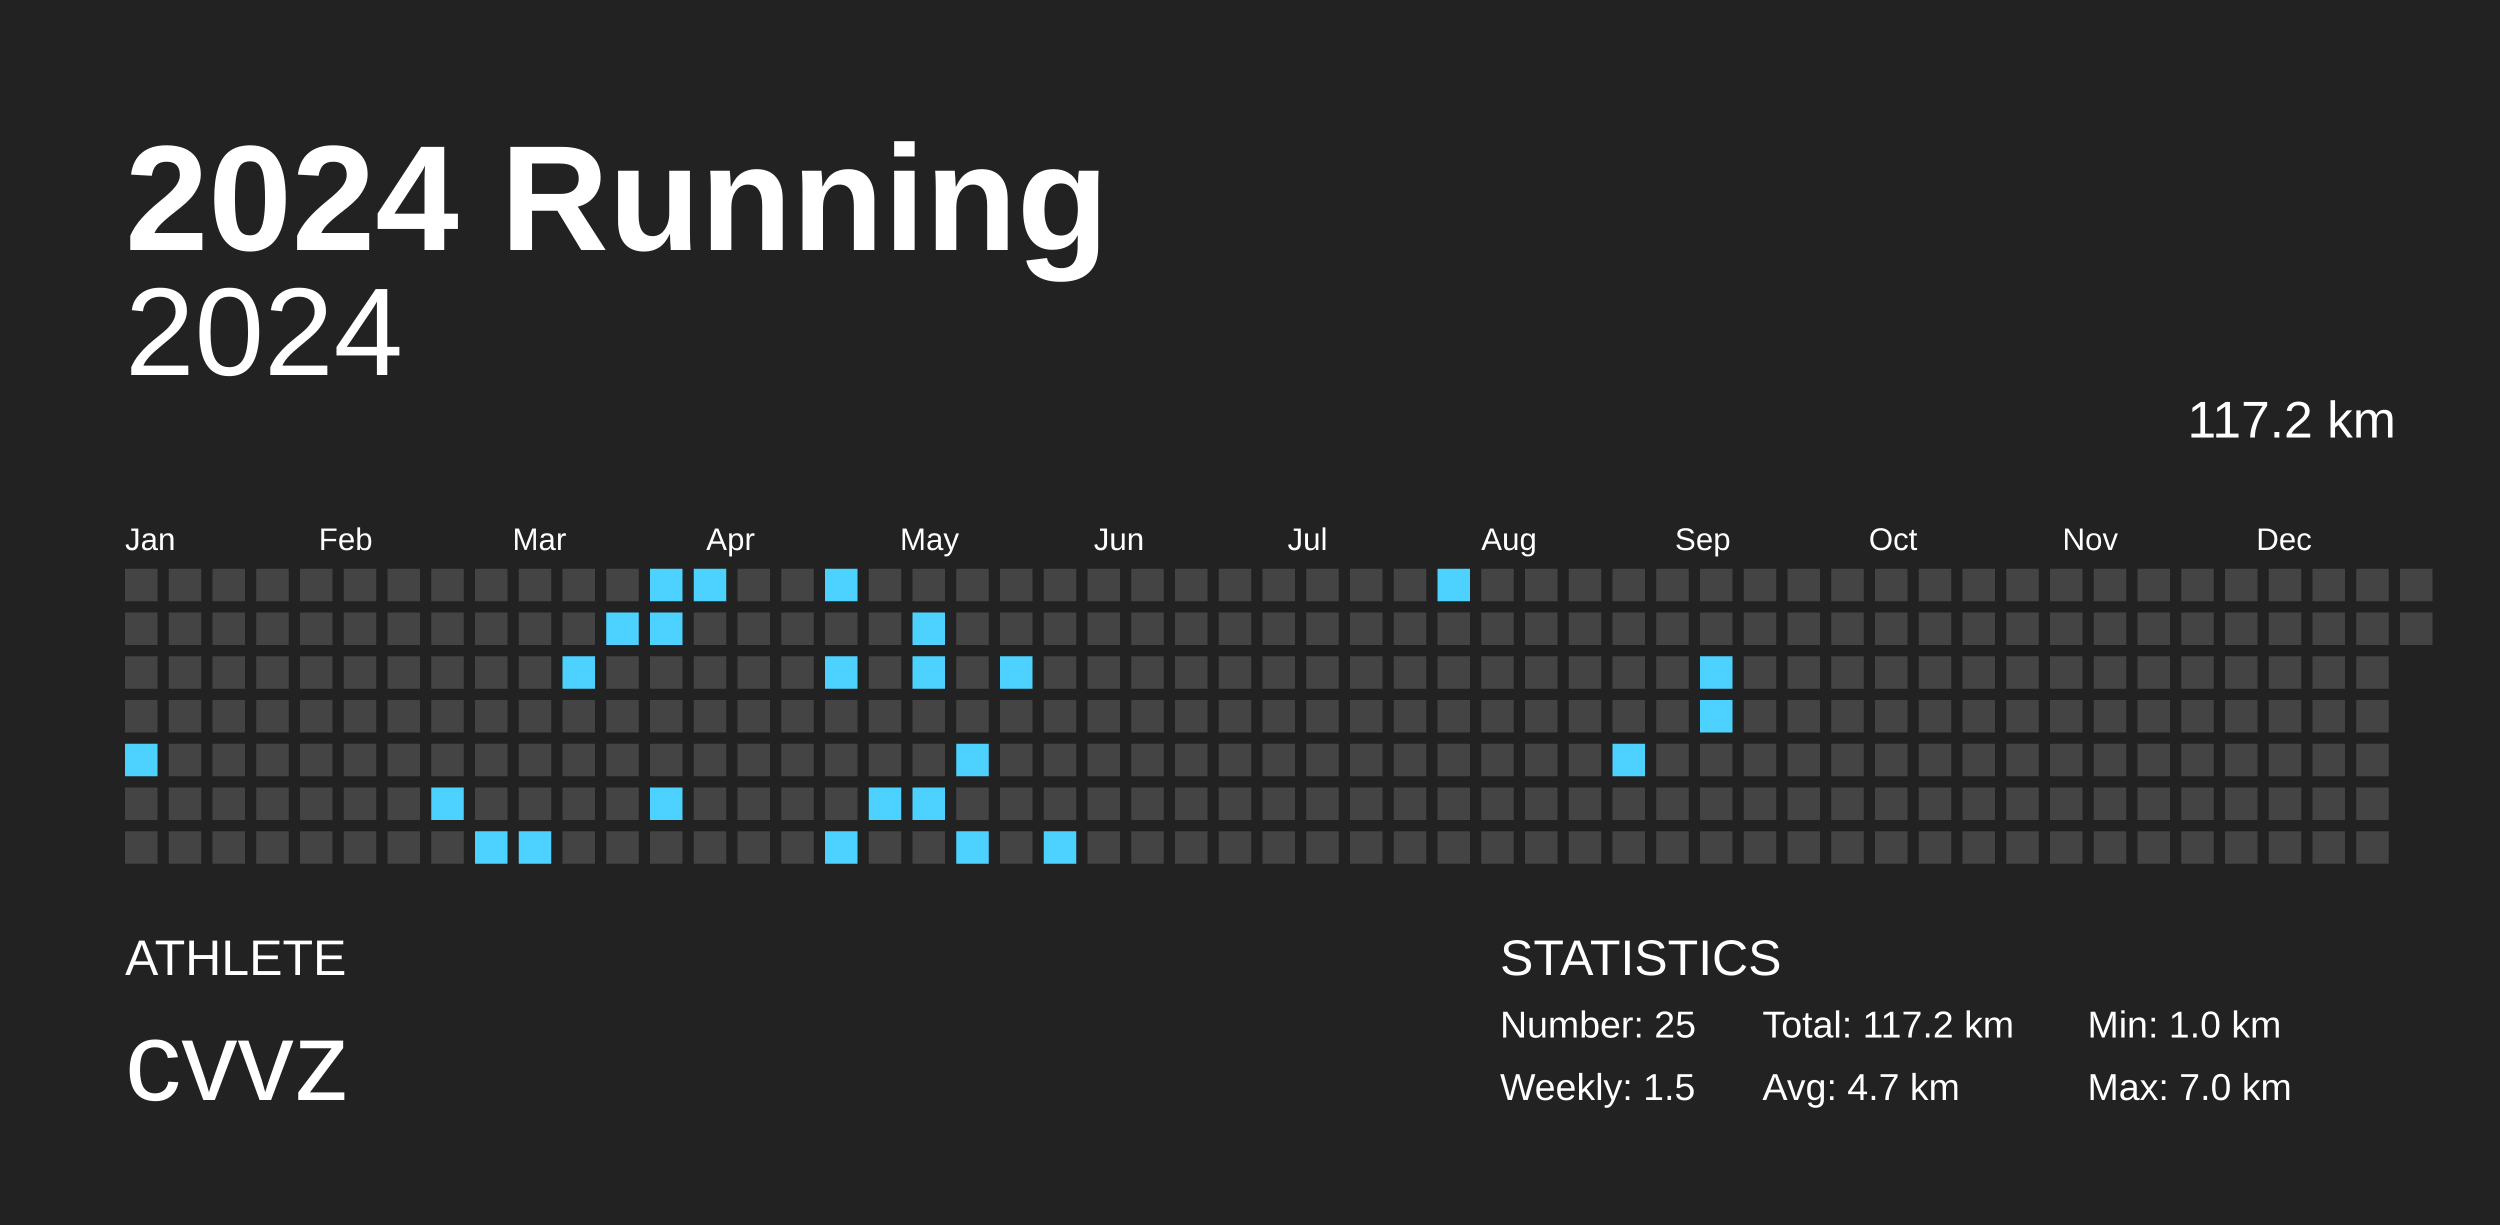
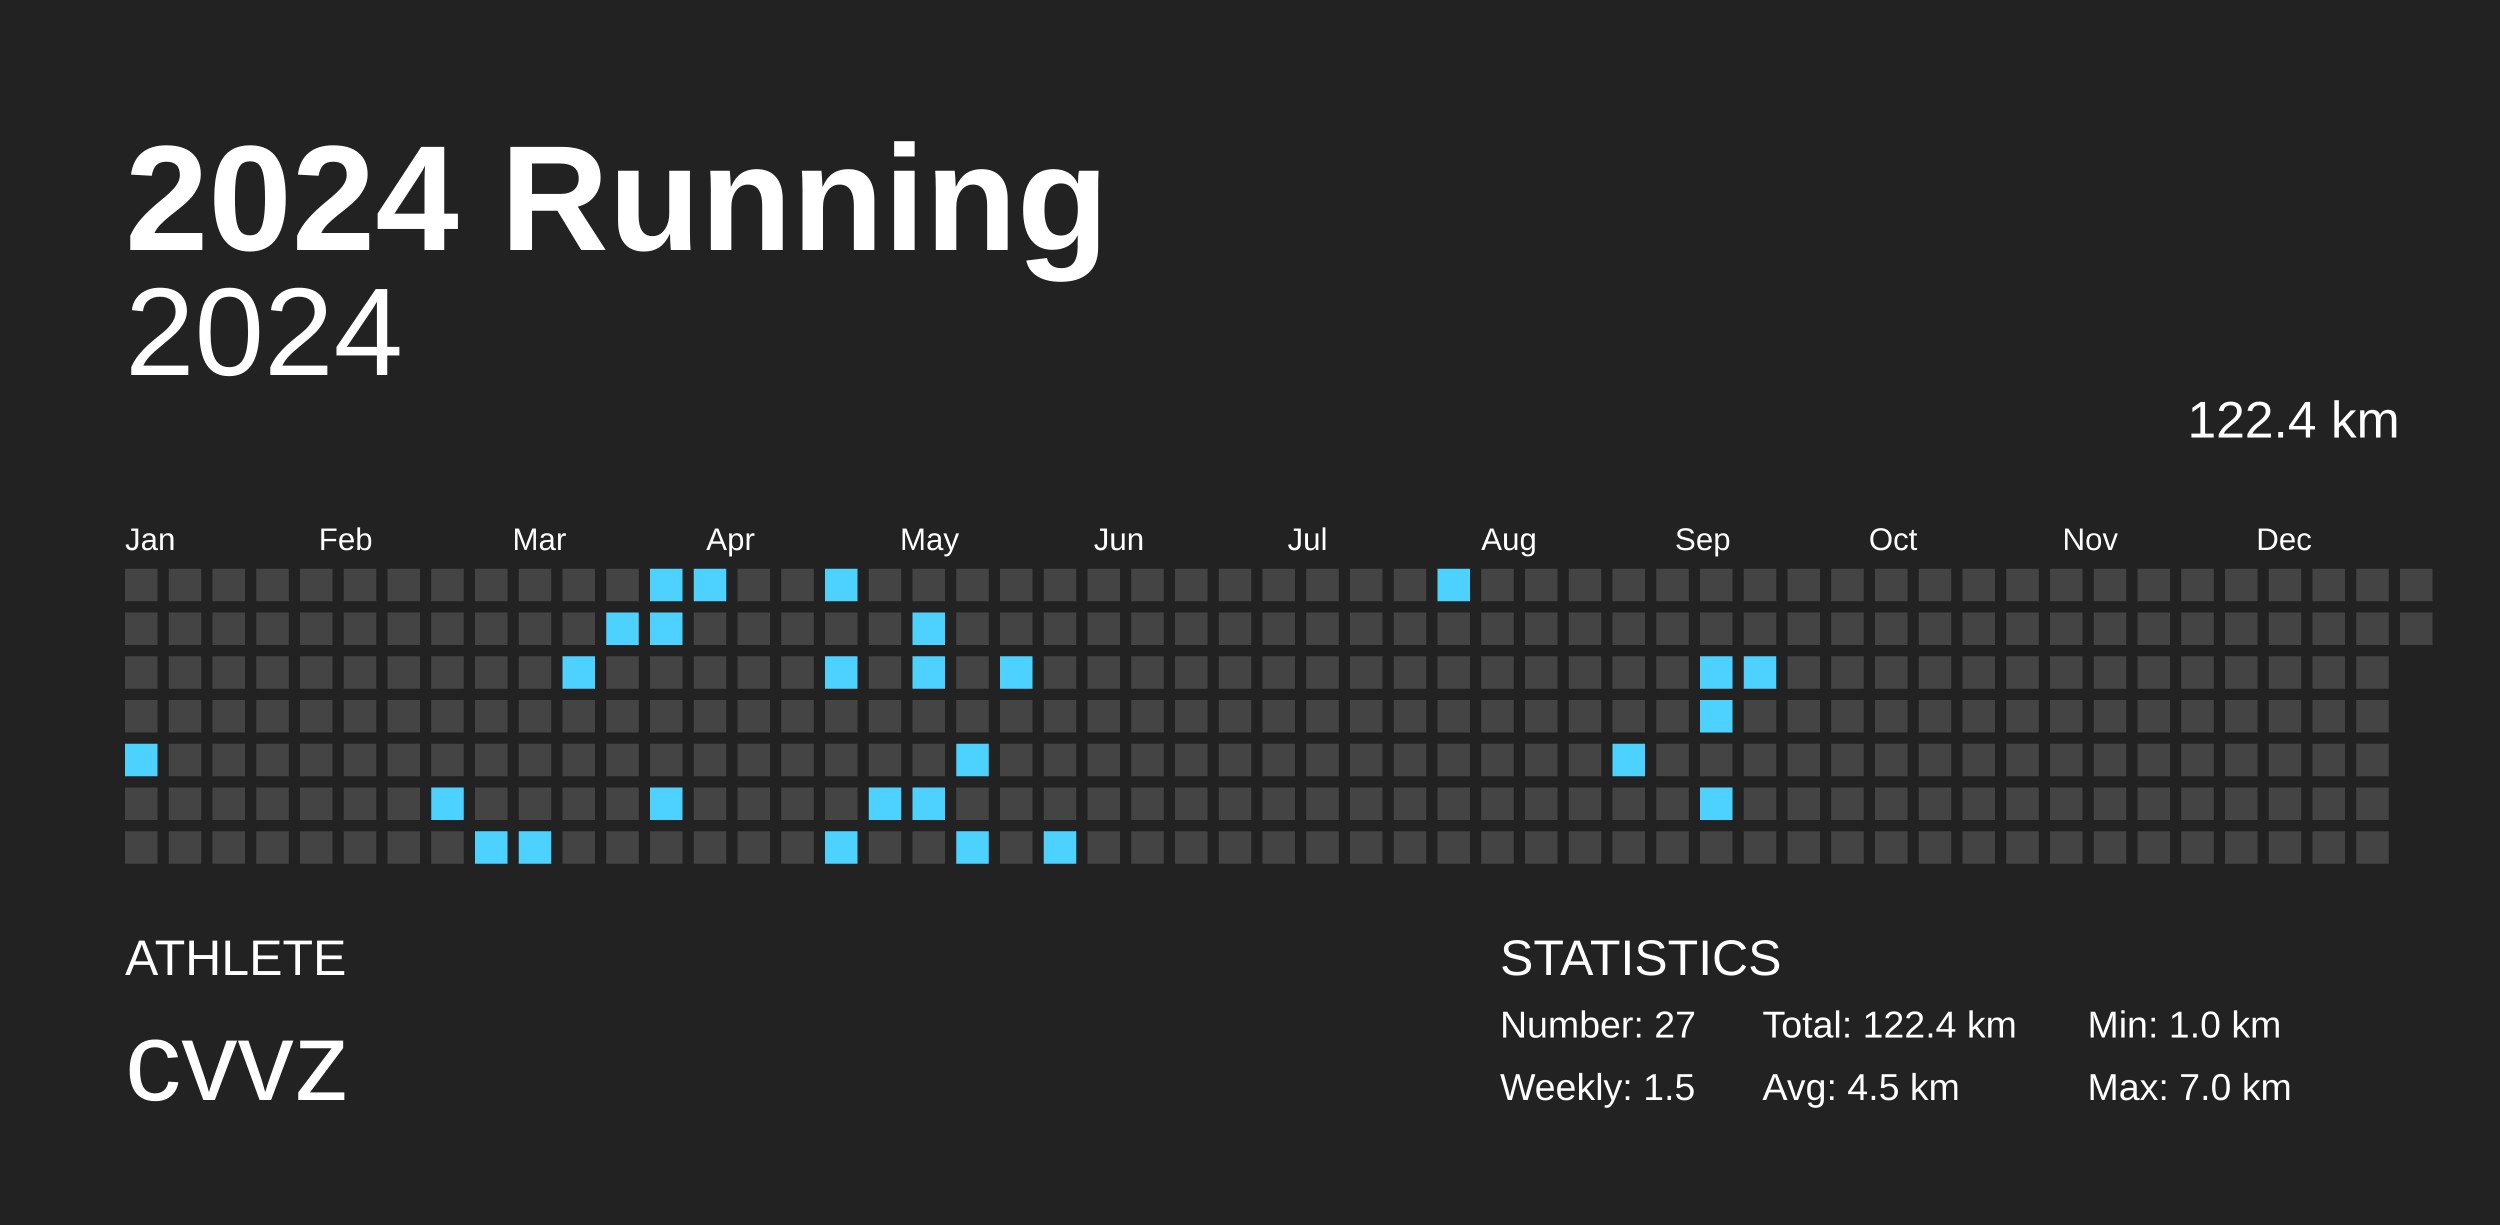
<svg xmlns="http://www.w3.org/2000/svg" baseProfile="full" height="98mm" version="1.1" viewBox="0,0,200,98" width="200mm">
  <defs />
  <rect fill="#222222" height="98" width="200" x="0" y="0" />
  <text fill="#FFFFFF" style="font-size:12px; font-family:Arial; font-weight:bold;" x="10" y="20">2024 Running</text>
  <text fill="#FFFFFF" style="font-size:4px; font-family:Arial" x="10" y="78">ATHLETE</text>
  <text fill="#FFFFFF" style="font-size:9px; font-family:Arial" x="10" y="88">cvvz</text>
  <text fill="#FFFFFF" style="font-size:4px; font-family:Arial" x="120" y="78">STATISTICS</text>
-   <text fill="#FFFFFF" style="font-size:3px; font-family:Arial" x="120" y="83">Number: 25</text>
+   <text fill="#FFFFFF" style="font-size:3px; font-family:Arial" x="120" y="83">Number: 27</text>
  <text fill="#FFFFFF" style="font-size:3px; font-family:Arial" x="120" y="88">Weekly: 1.5</text>
-   <text fill="#FFFFFF" style="font-size:3px; font-family:Arial" x="141" y="83">Total: 117.2 km</text>
-   <text fill="#FFFFFF" style="font-size:3px; font-family:Arial" x="141" y="88">Avg: 4.7 km</text>
+   <text fill="#FFFFFF" style="font-size:3px; font-family:Arial" x="141" y="83">Total: 122.4 km</text>
+   <text fill="#FFFFFF" style="font-size:3px; font-family:Arial" x="141" y="88">Avg: 4.5 km</text>
  <text fill="#FFFFFF" style="font-size:3px; font-family:Arial" x="167" y="83">Min: 1.0 km</text>
  <text fill="#FFFFFF" style="font-size:3px; font-family:Arial" x="167" y="88">Max: 7.0 km</text>
  <text alignment-baseline="hanging" fill="#FFFFFF" style="font-size:10.0px; font-family:Arial;" x="10" y="30">2024</text>
-   <text alignment-baseline="hanging" fill="#FFFFFF" style="font-size:4.125px; font-family:Arial;" x="175" y="35">117.2 km</text>
+   <text alignment-baseline="hanging" fill="#FFFFFF" style="font-size:4.125px; font-family:Arial;" x="175" y="35">122.4 km</text>
  <text fill="#FFFFFF" style="font-size:2.5px; font-family:Arial" x="10.0" y="44">Jan</text>
  <text fill="#FFFFFF" style="font-size:2.5px; font-family:Arial" x="25.5" y="44">Feb</text>
  <text fill="#FFFFFF" style="font-size:2.5px; font-family:Arial" x="41.0" y="44">Mar</text>
  <text fill="#FFFFFF" style="font-size:2.5px; font-family:Arial" x="56.5" y="44">Apr</text>
  <text fill="#FFFFFF" style="font-size:2.5px; font-family:Arial" x="72.0" y="44">May</text>
  <text fill="#FFFFFF" style="font-size:2.5px; font-family:Arial" x="87.5" y="44">Jun</text>
  <text fill="#FFFFFF" style="font-size:2.5px; font-family:Arial" x="103.0" y="44">Jul</text>
  <text fill="#FFFFFF" style="font-size:2.5px; font-family:Arial" x="118.5" y="44">Aug</text>
  <text fill="#FFFFFF" style="font-size:2.5px; font-family:Arial" x="134.0" y="44">Sep</text>
  <text fill="#FFFFFF" style="font-size:2.5px; font-family:Arial" x="149.5" y="44">Oct</text>
  <text fill="#FFFFFF" style="font-size:2.5px; font-family:Arial" x="165.0" y="44">Nov</text>
  <text fill="#FFFFFF" style="font-size:2.5px; font-family:Arial" x="180.5" y="44">Dec</text>
  <rect fill="#444444" height="2.6" width="2.6" x="10.0" y="45.5" />
  <rect fill="#444444" height="2.6" width="2.6" x="10.0" y="49.0" />
  <rect fill="#444444" height="2.6" width="2.6" x="10.0" y="52.5" />
  <rect fill="#444444" height="2.6" width="2.6" x="10.0" y="56.0" />
  <rect fill="#4dd2ff" height="2.6" width="2.6" x="10.0" y="59.5" />
  <rect fill="#444444" height="2.6" width="2.6" x="10.0" y="63.0" />
  <rect fill="#444444" height="2.6" width="2.6" x="10.0" y="66.5" />
  <rect fill="#444444" height="2.6" width="2.6" x="13.5" y="45.5" />
  <rect fill="#444444" height="2.6" width="2.6" x="13.5" y="49.0" />
  <rect fill="#444444" height="2.6" width="2.6" x="13.5" y="52.5" />
  <rect fill="#444444" height="2.6" width="2.6" x="13.5" y="56.0" />
  <rect fill="#444444" height="2.6" width="2.6" x="13.5" y="59.5" />
  <rect fill="#444444" height="2.6" width="2.6" x="13.5" y="63.0" />
  <rect fill="#444444" height="2.6" width="2.6" x="13.5" y="66.5" />
  <rect fill="#444444" height="2.6" width="2.6" x="17.0" y="45.5" />
  <rect fill="#444444" height="2.6" width="2.6" x="17.0" y="49.0" />
  <rect fill="#444444" height="2.6" width="2.6" x="17.0" y="52.5" />
  <rect fill="#444444" height="2.6" width="2.6" x="17.0" y="56.0" />
  <rect fill="#444444" height="2.6" width="2.6" x="17.0" y="59.5" />
  <rect fill="#444444" height="2.6" width="2.6" x="17.0" y="63.0" />
  <rect fill="#444444" height="2.6" width="2.6" x="17.0" y="66.5" />
  <rect fill="#444444" height="2.6" width="2.6" x="20.5" y="45.5" />
  <rect fill="#444444" height="2.6" width="2.6" x="20.5" y="49.0" />
  <rect fill="#444444" height="2.6" width="2.6" x="20.5" y="52.5" />
  <rect fill="#444444" height="2.6" width="2.6" x="20.5" y="56.0" />
  <rect fill="#444444" height="2.6" width="2.6" x="20.5" y="59.5" />
  <rect fill="#444444" height="2.6" width="2.6" x="20.5" y="63.0" />
  <rect fill="#444444" height="2.6" width="2.6" x="20.5" y="66.5" />
  <rect fill="#444444" height="2.6" width="2.6" x="24.0" y="45.5" />
  <rect fill="#444444" height="2.6" width="2.6" x="24.0" y="49.0" />
  <rect fill="#444444" height="2.6" width="2.6" x="24.0" y="52.5" />
  <rect fill="#444444" height="2.6" width="2.6" x="24.0" y="56.0" />
  <rect fill="#444444" height="2.6" width="2.6" x="24.0" y="59.5" />
  <rect fill="#444444" height="2.6" width="2.6" x="24.0" y="63.0" />
  <rect fill="#444444" height="2.6" width="2.6" x="24.0" y="66.5" />
  <rect fill="#444444" height="2.6" width="2.6" x="27.5" y="45.5" />
  <rect fill="#444444" height="2.6" width="2.6" x="27.5" y="49.0" />
  <rect fill="#444444" height="2.6" width="2.6" x="27.5" y="52.5" />
  <rect fill="#444444" height="2.6" width="2.6" x="27.5" y="56.0" />
  <rect fill="#444444" height="2.6" width="2.6" x="27.5" y="59.5" />
  <rect fill="#444444" height="2.6" width="2.6" x="27.5" y="63.0" />
  <rect fill="#444444" height="2.6" width="2.6" x="27.5" y="66.5" />
  <rect fill="#444444" height="2.6" width="2.6" x="31.0" y="45.5" />
  <rect fill="#444444" height="2.6" width="2.6" x="31.0" y="49.0" />
  <rect fill="#444444" height="2.6" width="2.6" x="31.0" y="52.5" />
  <rect fill="#444444" height="2.6" width="2.6" x="31.0" y="56.0" />
  <rect fill="#444444" height="2.6" width="2.6" x="31.0" y="59.5" />
  <rect fill="#444444" height="2.6" width="2.6" x="31.0" y="63.0" />
  <rect fill="#444444" height="2.6" width="2.6" x="31.0" y="66.5" />
  <rect fill="#444444" height="2.6" width="2.6" x="34.5" y="45.5" />
  <rect fill="#444444" height="2.6" width="2.6" x="34.5" y="49.0" />
  <rect fill="#444444" height="2.6" width="2.6" x="34.5" y="52.5" />
  <rect fill="#444444" height="2.6" width="2.6" x="34.5" y="56.0" />
  <rect fill="#444444" height="2.6" width="2.6" x="34.5" y="59.5" />
  <rect fill="#4dd2ff" height="2.6" width="2.6" x="34.5" y="63.0" />
  <rect fill="#444444" height="2.6" width="2.6" x="34.5" y="66.5" />
  <rect fill="#444444" height="2.6" width="2.6" x="38.0" y="45.5" />
  <rect fill="#444444" height="2.6" width="2.6" x="38.0" y="49.0" />
  <rect fill="#444444" height="2.6" width="2.6" x="38.0" y="52.5" />
  <rect fill="#444444" height="2.6" width="2.6" x="38.0" y="56.0" />
  <rect fill="#444444" height="2.6" width="2.6" x="38.0" y="59.5" />
  <rect fill="#444444" height="2.6" width="2.6" x="38.0" y="63.0" />
  <rect fill="#4dd2ff" height="2.6" width="2.6" x="38.0" y="66.5" />
  <rect fill="#444444" height="2.6" width="2.6" x="41.5" y="45.5" />
  <rect fill="#444444" height="2.6" width="2.6" x="41.5" y="49.0" />
  <rect fill="#444444" height="2.6" width="2.6" x="41.5" y="52.5" />
  <rect fill="#444444" height="2.6" width="2.6" x="41.5" y="56.0" />
  <rect fill="#444444" height="2.6" width="2.6" x="41.5" y="59.5" />
  <rect fill="#444444" height="2.6" width="2.6" x="41.5" y="63.0" />
  <rect fill="#4dd2ff" height="2.6" width="2.6" x="41.5" y="66.5" />
  <rect fill="#444444" height="2.6" width="2.6" x="45.0" y="45.5" />
  <rect fill="#444444" height="2.6" width="2.6" x="45.0" y="49.0" />
  <rect fill="#4dd2ff" height="2.6" width="2.6" x="45.0" y="52.5" />
  <rect fill="#444444" height="2.6" width="2.6" x="45.0" y="56.0" />
  <rect fill="#444444" height="2.6" width="2.6" x="45.0" y="59.5" />
  <rect fill="#444444" height="2.6" width="2.6" x="45.0" y="63.0" />
  <rect fill="#444444" height="2.6" width="2.6" x="45.0" y="66.5" />
  <rect fill="#444444" height="2.6" width="2.6" x="48.5" y="45.5" />
  <rect fill="#4dd2ff" height="2.6" width="2.6" x="48.5" y="49.0" />
  <rect fill="#444444" height="2.6" width="2.6" x="48.5" y="52.5" />
  <rect fill="#444444" height="2.6" width="2.6" x="48.5" y="56.0" />
  <rect fill="#444444" height="2.6" width="2.6" x="48.5" y="59.5" />
  <rect fill="#444444" height="2.6" width="2.6" x="48.5" y="63.0" />
  <rect fill="#444444" height="2.6" width="2.6" x="48.5" y="66.5" />
  <rect fill="#4dd2ff" height="2.6" width="2.6" x="52.0" y="45.5" />
  <rect fill="#4dd2ff" height="2.6" width="2.6" x="52.0" y="49.0" />
  <rect fill="#444444" height="2.6" width="2.6" x="52.0" y="52.5" />
  <rect fill="#444444" height="2.6" width="2.6" x="52.0" y="56.0" />
  <rect fill="#444444" height="2.6" width="2.6" x="52.0" y="59.5" />
  <rect fill="#4dd2ff" height="2.6" width="2.6" x="52.0" y="63.0" />
  <rect fill="#444444" height="2.6" width="2.6" x="52.0" y="66.5" />
  <rect fill="#4dd2ff" height="2.6" width="2.6" x="55.5" y="45.5" />
  <rect fill="#444444" height="2.6" width="2.6" x="55.5" y="49.0" />
  <rect fill="#444444" height="2.6" width="2.6" x="55.5" y="52.5" />
  <rect fill="#444444" height="2.6" width="2.6" x="55.5" y="56.0" />
  <rect fill="#444444" height="2.6" width="2.6" x="55.5" y="59.5" />
  <rect fill="#444444" height="2.6" width="2.6" x="55.5" y="63.0" />
  <rect fill="#444444" height="2.6" width="2.6" x="55.5" y="66.5" />
  <rect fill="#444444" height="2.6" width="2.6" x="59.0" y="45.5" />
  <rect fill="#444444" height="2.6" width="2.6" x="59.0" y="49.0" />
  <rect fill="#444444" height="2.6" width="2.6" x="59.0" y="52.5" />
  <rect fill="#444444" height="2.6" width="2.6" x="59.0" y="56.0" />
  <rect fill="#444444" height="2.6" width="2.6" x="59.0" y="59.5" />
  <rect fill="#444444" height="2.6" width="2.6" x="59.0" y="63.0" />
  <rect fill="#444444" height="2.6" width="2.6" x="59.0" y="66.5" />
  <rect fill="#444444" height="2.6" width="2.6" x="62.5" y="45.5" />
  <rect fill="#444444" height="2.6" width="2.6" x="62.5" y="49.0" />
  <rect fill="#444444" height="2.6" width="2.6" x="62.5" y="52.5" />
  <rect fill="#444444" height="2.6" width="2.6" x="62.5" y="56.0" />
  <rect fill="#444444" height="2.6" width="2.6" x="62.5" y="59.5" />
  <rect fill="#444444" height="2.6" width="2.6" x="62.5" y="63.0" />
  <rect fill="#444444" height="2.6" width="2.6" x="62.5" y="66.5" />
  <rect fill="#4dd2ff" height="2.6" width="2.6" x="66.0" y="45.5" />
  <rect fill="#444444" height="2.6" width="2.6" x="66.0" y="49.0" />
  <rect fill="#4dd2ff" height="2.6" width="2.6" x="66.0" y="52.5" />
  <rect fill="#444444" height="2.6" width="2.6" x="66.0" y="56.0" />
  <rect fill="#444444" height="2.6" width="2.6" x="66.0" y="59.5" />
  <rect fill="#444444" height="2.6" width="2.6" x="66.0" y="63.0" />
  <rect fill="#4dd2ff" height="2.6" width="2.6" x="66.0" y="66.5" />
  <rect fill="#444444" height="2.6" width="2.6" x="69.5" y="45.5" />
  <rect fill="#444444" height="2.6" width="2.6" x="69.5" y="49.0" />
  <rect fill="#444444" height="2.6" width="2.6" x="69.5" y="52.5" />
  <rect fill="#444444" height="2.6" width="2.6" x="69.5" y="56.0" />
  <rect fill="#444444" height="2.6" width="2.6" x="69.5" y="59.5" />
  <rect fill="#4dd2ff" height="2.6" width="2.6" x="69.5" y="63.0" />
  <rect fill="#444444" height="2.6" width="2.6" x="69.5" y="66.5" />
  <rect fill="#444444" height="2.6" width="2.6" x="73.0" y="45.5" />
  <rect fill="#4dd2ff" height="2.6" width="2.6" x="73.0" y="49.0" />
  <rect fill="#4dd2ff" height="2.6" width="2.6" x="73.0" y="52.5" />
  <rect fill="#444444" height="2.6" width="2.6" x="73.0" y="56.0" />
  <rect fill="#444444" height="2.6" width="2.6" x="73.0" y="59.5" />
  <rect fill="#4dd2ff" height="2.6" width="2.6" x="73.0" y="63.0" />
  <rect fill="#444444" height="2.6" width="2.6" x="73.0" y="66.5" />
  <rect fill="#444444" height="2.6" width="2.6" x="76.5" y="45.5" />
  <rect fill="#444444" height="2.6" width="2.6" x="76.5" y="49.0" />
  <rect fill="#444444" height="2.6" width="2.6" x="76.5" y="52.5" />
  <rect fill="#444444" height="2.6" width="2.6" x="76.5" y="56.0" />
  <rect fill="#4dd2ff" height="2.6" width="2.6" x="76.5" y="59.5" />
  <rect fill="#444444" height="2.6" width="2.6" x="76.5" y="63.0" />
  <rect fill="#4dd2ff" height="2.6" width="2.6" x="76.5" y="66.5" />
  <rect fill="#444444" height="2.6" width="2.6" x="80.0" y="45.5" />
  <rect fill="#444444" height="2.6" width="2.6" x="80.0" y="49.0" />
  <rect fill="#4dd2ff" height="2.6" width="2.6" x="80.0" y="52.5" />
  <rect fill="#444444" height="2.6" width="2.6" x="80.0" y="56.0" />
  <rect fill="#444444" height="2.6" width="2.6" x="80.0" y="59.5" />
  <rect fill="#444444" height="2.6" width="2.6" x="80.0" y="63.0" />
  <rect fill="#444444" height="2.6" width="2.6" x="80.0" y="66.5" />
  <rect fill="#444444" height="2.6" width="2.6" x="83.5" y="45.5" />
  <rect fill="#444444" height="2.6" width="2.6" x="83.5" y="49.0" />
  <rect fill="#444444" height="2.6" width="2.6" x="83.5" y="52.5" />
  <rect fill="#444444" height="2.6" width="2.6" x="83.5" y="56.0" />
  <rect fill="#444444" height="2.6" width="2.6" x="83.5" y="59.5" />
  <rect fill="#444444" height="2.6" width="2.6" x="83.5" y="63.0" />
  <rect fill="#4dd2ff" height="2.6" width="2.6" x="83.5" y="66.5" />
  <rect fill="#444444" height="2.6" width="2.6" x="87.0" y="45.5" />
  <rect fill="#444444" height="2.6" width="2.6" x="87.0" y="49.0" />
  <rect fill="#444444" height="2.6" width="2.6" x="87.0" y="52.5" />
  <rect fill="#444444" height="2.6" width="2.6" x="87.0" y="56.0" />
  <rect fill="#444444" height="2.6" width="2.6" x="87.0" y="59.5" />
  <rect fill="#444444" height="2.6" width="2.6" x="87.0" y="63.0" />
  <rect fill="#444444" height="2.6" width="2.6" x="87.0" y="66.5" />
  <rect fill="#444444" height="2.6" width="2.6" x="90.5" y="45.5" />
  <rect fill="#444444" height="2.6" width="2.6" x="90.5" y="49.0" />
  <rect fill="#444444" height="2.6" width="2.6" x="90.5" y="52.5" />
  <rect fill="#444444" height="2.6" width="2.6" x="90.5" y="56.0" />
  <rect fill="#444444" height="2.6" width="2.6" x="90.5" y="59.5" />
  <rect fill="#444444" height="2.6" width="2.6" x="90.5" y="63.0" />
  <rect fill="#444444" height="2.6" width="2.6" x="90.5" y="66.5" />
  <rect fill="#444444" height="2.6" width="2.6" x="94.0" y="45.5" />
  <rect fill="#444444" height="2.6" width="2.6" x="94.0" y="49.0" />
  <rect fill="#444444" height="2.6" width="2.6" x="94.0" y="52.5" />
  <rect fill="#444444" height="2.6" width="2.6" x="94.0" y="56.0" />
  <rect fill="#444444" height="2.6" width="2.6" x="94.0" y="59.5" />
  <rect fill="#444444" height="2.6" width="2.6" x="94.0" y="63.0" />
  <rect fill="#444444" height="2.6" width="2.6" x="94.0" y="66.5" />
  <rect fill="#444444" height="2.6" width="2.6" x="97.5" y="45.5" />
  <rect fill="#444444" height="2.6" width="2.6" x="97.5" y="49.0" />
  <rect fill="#444444" height="2.6" width="2.6" x="97.5" y="52.5" />
  <rect fill="#444444" height="2.6" width="2.6" x="97.5" y="56.0" />
  <rect fill="#444444" height="2.6" width="2.6" x="97.5" y="59.5" />
  <rect fill="#444444" height="2.6" width="2.6" x="97.5" y="63.0" />
  <rect fill="#444444" height="2.6" width="2.6" x="97.5" y="66.5" />
  <rect fill="#444444" height="2.6" width="2.6" x="101.0" y="45.5" />
  <rect fill="#444444" height="2.6" width="2.6" x="101.0" y="49.0" />
  <rect fill="#444444" height="2.6" width="2.6" x="101.0" y="52.5" />
  <rect fill="#444444" height="2.6" width="2.6" x="101.0" y="56.0" />
  <rect fill="#444444" height="2.6" width="2.6" x="101.0" y="59.5" />
  <rect fill="#444444" height="2.6" width="2.6" x="101.0" y="63.0" />
  <rect fill="#444444" height="2.6" width="2.6" x="101.0" y="66.5" />
  <rect fill="#444444" height="2.6" width="2.6" x="104.5" y="45.5" />
  <rect fill="#444444" height="2.6" width="2.6" x="104.5" y="49.0" />
  <rect fill="#444444" height="2.6" width="2.6" x="104.5" y="52.5" />
  <rect fill="#444444" height="2.6" width="2.6" x="104.5" y="56.0" />
  <rect fill="#444444" height="2.6" width="2.6" x="104.5" y="59.5" />
  <rect fill="#444444" height="2.6" width="2.6" x="104.5" y="63.0" />
  <rect fill="#444444" height="2.6" width="2.6" x="104.5" y="66.5" />
  <rect fill="#444444" height="2.6" width="2.6" x="108.0" y="45.5" />
  <rect fill="#444444" height="2.6" width="2.6" x="108.0" y="49.0" />
  <rect fill="#444444" height="2.6" width="2.6" x="108.0" y="52.5" />
  <rect fill="#444444" height="2.6" width="2.6" x="108.0" y="56.0" />
  <rect fill="#444444" height="2.6" width="2.6" x="108.0" y="59.5" />
  <rect fill="#444444" height="2.6" width="2.6" x="108.0" y="63.0" />
  <rect fill="#444444" height="2.6" width="2.6" x="108.0" y="66.5" />
  <rect fill="#444444" height="2.6" width="2.6" x="111.5" y="45.5" />
  <rect fill="#444444" height="2.6" width="2.6" x="111.5" y="49.0" />
  <rect fill="#444444" height="2.6" width="2.6" x="111.5" y="52.5" />
  <rect fill="#444444" height="2.6" width="2.6" x="111.5" y="56.0" />
  <rect fill="#444444" height="2.6" width="2.6" x="111.5" y="59.5" />
  <rect fill="#444444" height="2.6" width="2.6" x="111.5" y="63.0" />
  <rect fill="#444444" height="2.6" width="2.6" x="111.5" y="66.5" />
  <rect fill="#4dd2ff" height="2.6" width="2.6" x="115.0" y="45.5" />
  <rect fill="#444444" height="2.6" width="2.6" x="115.0" y="49.0" />
  <rect fill="#444444" height="2.6" width="2.6" x="115.0" y="52.5" />
  <rect fill="#444444" height="2.6" width="2.6" x="115.0" y="56.0" />
  <rect fill="#444444" height="2.6" width="2.6" x="115.0" y="59.5" />
  <rect fill="#444444" height="2.6" width="2.6" x="115.0" y="63.0" />
  <rect fill="#444444" height="2.6" width="2.6" x="115.0" y="66.5" />
  <rect fill="#444444" height="2.6" width="2.6" x="118.5" y="45.5" />
  <rect fill="#444444" height="2.6" width="2.6" x="118.5" y="49.0" />
  <rect fill="#444444" height="2.6" width="2.6" x="118.5" y="52.5" />
  <rect fill="#444444" height="2.6" width="2.6" x="118.5" y="56.0" />
  <rect fill="#444444" height="2.6" width="2.6" x="118.5" y="59.5" />
  <rect fill="#444444" height="2.6" width="2.6" x="118.5" y="63.0" />
  <rect fill="#444444" height="2.6" width="2.6" x="118.5" y="66.5" />
  <rect fill="#444444" height="2.6" width="2.6" x="122.0" y="45.5" />
  <rect fill="#444444" height="2.6" width="2.6" x="122.0" y="49.0" />
  <rect fill="#444444" height="2.6" width="2.6" x="122.0" y="52.5" />
  <rect fill="#444444" height="2.6" width="2.6" x="122.0" y="56.0" />
  <rect fill="#444444" height="2.6" width="2.6" x="122.0" y="59.5" />
  <rect fill="#444444" height="2.6" width="2.6" x="122.0" y="63.0" />
  <rect fill="#444444" height="2.6" width="2.6" x="122.0" y="66.5" />
  <rect fill="#444444" height="2.6" width="2.6" x="125.5" y="45.5" />
  <rect fill="#444444" height="2.6" width="2.6" x="125.5" y="49.0" />
  <rect fill="#444444" height="2.6" width="2.6" x="125.5" y="52.5" />
  <rect fill="#444444" height="2.6" width="2.6" x="125.5" y="56.0" />
  <rect fill="#444444" height="2.6" width="2.6" x="125.5" y="59.5" />
  <rect fill="#444444" height="2.6" width="2.6" x="125.5" y="63.0" />
  <rect fill="#444444" height="2.6" width="2.6" x="125.5" y="66.5" />
  <rect fill="#444444" height="2.6" width="2.6" x="129.0" y="45.5" />
  <rect fill="#444444" height="2.6" width="2.6" x="129.0" y="49.0" />
  <rect fill="#444444" height="2.6" width="2.6" x="129.0" y="52.5" />
  <rect fill="#444444" height="2.6" width="2.6" x="129.0" y="56.0" />
  <rect fill="#4dd2ff" height="2.6" width="2.6" x="129.0" y="59.5" />
  <rect fill="#444444" height="2.6" width="2.6" x="129.0" y="63.0" />
  <rect fill="#444444" height="2.6" width="2.6" x="129.0" y="66.5" />
  <rect fill="#444444" height="2.6" width="2.6" x="132.5" y="45.5" />
  <rect fill="#444444" height="2.6" width="2.6" x="132.5" y="49.0" />
  <rect fill="#444444" height="2.6" width="2.6" x="132.5" y="52.5" />
  <rect fill="#444444" height="2.6" width="2.6" x="132.5" y="56.0" />
  <rect fill="#444444" height="2.6" width="2.6" x="132.5" y="59.5" />
  <rect fill="#444444" height="2.6" width="2.6" x="132.5" y="63.0" />
  <rect fill="#444444" height="2.6" width="2.6" x="132.5" y="66.5" />
  <rect fill="#444444" height="2.6" width="2.6" x="136.0" y="45.5" />
  <rect fill="#444444" height="2.6" width="2.6" x="136.0" y="49.0" />
  <rect fill="#4dd2ff" height="2.6" width="2.6" x="136.0" y="52.5" />
  <rect fill="#4dd2ff" height="2.6" width="2.6" x="136.0" y="56.0" />
  <rect fill="#444444" height="2.6" width="2.6" x="136.0" y="59.5" />
-   <rect fill="#444444" height="2.6" width="2.6" x="136.0" y="63.0" />
+   <rect fill="#4dd2ff" height="2.6" width="2.6" x="136.0" y="63.0" />
  <rect fill="#444444" height="2.6" width="2.6" x="136.0" y="66.5" />
  <rect fill="#444444" height="2.6" width="2.6" x="139.5" y="45.5" />
  <rect fill="#444444" height="2.6" width="2.6" x="139.5" y="49.0" />
-   <rect fill="#444444" height="2.6" width="2.6" x="139.5" y="52.5" />
+   <rect fill="#4dd2ff" height="2.6" width="2.6" x="139.5" y="52.5" />
  <rect fill="#444444" height="2.6" width="2.6" x="139.5" y="56.0" />
  <rect fill="#444444" height="2.6" width="2.6" x="139.5" y="59.5" />
  <rect fill="#444444" height="2.6" width="2.6" x="139.5" y="63.0" />
  <rect fill="#444444" height="2.6" width="2.6" x="139.5" y="66.5" />
  <rect fill="#444444" height="2.6" width="2.6" x="143.0" y="45.5" />
  <rect fill="#444444" height="2.6" width="2.6" x="143.0" y="49.0" />
  <rect fill="#444444" height="2.6" width="2.6" x="143.0" y="52.5" />
  <rect fill="#444444" height="2.6" width="2.6" x="143.0" y="56.0" />
  <rect fill="#444444" height="2.6" width="2.6" x="143.0" y="59.5" />
  <rect fill="#444444" height="2.6" width="2.6" x="143.0" y="63.0" />
  <rect fill="#444444" height="2.6" width="2.6" x="143.0" y="66.5" />
  <rect fill="#444444" height="2.6" width="2.6" x="146.5" y="45.5" />
  <rect fill="#444444" height="2.6" width="2.6" x="146.5" y="49.0" />
  <rect fill="#444444" height="2.6" width="2.6" x="146.5" y="52.5" />
  <rect fill="#444444" height="2.6" width="2.6" x="146.5" y="56.0" />
  <rect fill="#444444" height="2.6" width="2.6" x="146.5" y="59.5" />
  <rect fill="#444444" height="2.6" width="2.6" x="146.5" y="63.0" />
  <rect fill="#444444" height="2.6" width="2.6" x="146.5" y="66.5" />
  <rect fill="#444444" height="2.6" width="2.6" x="150.0" y="45.5" />
  <rect fill="#444444" height="2.6" width="2.6" x="150.0" y="49.0" />
  <rect fill="#444444" height="2.6" width="2.6" x="150.0" y="52.5" />
  <rect fill="#444444" height="2.6" width="2.6" x="150.0" y="56.0" />
  <rect fill="#444444" height="2.6" width="2.6" x="150.0" y="59.5" />
  <rect fill="#444444" height="2.6" width="2.6" x="150.0" y="63.0" />
  <rect fill="#444444" height="2.6" width="2.6" x="150.0" y="66.5" />
  <rect fill="#444444" height="2.6" width="2.6" x="153.5" y="45.5" />
  <rect fill="#444444" height="2.6" width="2.6" x="153.5" y="49.0" />
  <rect fill="#444444" height="2.6" width="2.6" x="153.5" y="52.5" />
  <rect fill="#444444" height="2.6" width="2.6" x="153.5" y="56.0" />
  <rect fill="#444444" height="2.6" width="2.6" x="153.5" y="59.5" />
  <rect fill="#444444" height="2.6" width="2.6" x="153.5" y="63.0" />
  <rect fill="#444444" height="2.6" width="2.6" x="153.5" y="66.5" />
  <rect fill="#444444" height="2.6" width="2.6" x="157.0" y="45.5" />
  <rect fill="#444444" height="2.6" width="2.6" x="157.0" y="49.0" />
  <rect fill="#444444" height="2.6" width="2.6" x="157.0" y="52.5" />
  <rect fill="#444444" height="2.6" width="2.6" x="157.0" y="56.0" />
  <rect fill="#444444" height="2.6" width="2.6" x="157.0" y="59.5" />
  <rect fill="#444444" height="2.6" width="2.6" x="157.0" y="63.0" />
  <rect fill="#444444" height="2.6" width="2.6" x="157.0" y="66.5" />
  <rect fill="#444444" height="2.6" width="2.6" x="160.5" y="45.5" />
  <rect fill="#444444" height="2.6" width="2.6" x="160.5" y="49.0" />
  <rect fill="#444444" height="2.6" width="2.6" x="160.5" y="52.5" />
  <rect fill="#444444" height="2.6" width="2.6" x="160.5" y="56.0" />
  <rect fill="#444444" height="2.6" width="2.6" x="160.5" y="59.5" />
  <rect fill="#444444" height="2.6" width="2.6" x="160.5" y="63.0" />
  <rect fill="#444444" height="2.6" width="2.6" x="160.5" y="66.5" />
  <rect fill="#444444" height="2.6" width="2.6" x="164.0" y="45.5" />
  <rect fill="#444444" height="2.6" width="2.6" x="164.0" y="49.0" />
  <rect fill="#444444" height="2.6" width="2.6" x="164.0" y="52.5" />
  <rect fill="#444444" height="2.6" width="2.6" x="164.0" y="56.0" />
  <rect fill="#444444" height="2.6" width="2.6" x="164.0" y="59.5" />
  <rect fill="#444444" height="2.6" width="2.6" x="164.0" y="63.0" />
  <rect fill="#444444" height="2.6" width="2.6" x="164.0" y="66.5" />
  <rect fill="#444444" height="2.6" width="2.6" x="167.5" y="45.5" />
  <rect fill="#444444" height="2.6" width="2.6" x="167.5" y="49.0" />
  <rect fill="#444444" height="2.6" width="2.6" x="167.5" y="52.5" />
  <rect fill="#444444" height="2.6" width="2.6" x="167.5" y="56.0" />
  <rect fill="#444444" height="2.6" width="2.6" x="167.5" y="59.5" />
  <rect fill="#444444" height="2.6" width="2.6" x="167.5" y="63.0" />
  <rect fill="#444444" height="2.6" width="2.6" x="167.5" y="66.5" />
  <rect fill="#444444" height="2.6" width="2.6" x="171.0" y="45.5" />
  <rect fill="#444444" height="2.6" width="2.6" x="171.0" y="49.0" />
  <rect fill="#444444" height="2.6" width="2.6" x="171.0" y="52.5" />
  <rect fill="#444444" height="2.6" width="2.6" x="171.0" y="56.0" />
  <rect fill="#444444" height="2.6" width="2.6" x="171.0" y="59.5" />
  <rect fill="#444444" height="2.6" width="2.6" x="171.0" y="63.0" />
  <rect fill="#444444" height="2.6" width="2.6" x="171.0" y="66.5" />
  <rect fill="#444444" height="2.6" width="2.6" x="174.5" y="45.5" />
  <rect fill="#444444" height="2.6" width="2.6" x="174.5" y="49.0" />
  <rect fill="#444444" height="2.6" width="2.6" x="174.5" y="52.5" />
  <rect fill="#444444" height="2.6" width="2.6" x="174.5" y="56.0" />
  <rect fill="#444444" height="2.6" width="2.6" x="174.5" y="59.5" />
  <rect fill="#444444" height="2.6" width="2.6" x="174.5" y="63.0" />
  <rect fill="#444444" height="2.6" width="2.6" x="174.5" y="66.5" />
  <rect fill="#444444" height="2.6" width="2.6" x="178.0" y="45.5" />
  <rect fill="#444444" height="2.6" width="2.6" x="178.0" y="49.0" />
  <rect fill="#444444" height="2.6" width="2.6" x="178.0" y="52.5" />
  <rect fill="#444444" height="2.6" width="2.6" x="178.0" y="56.0" />
  <rect fill="#444444" height="2.6" width="2.6" x="178.0" y="59.5" />
  <rect fill="#444444" height="2.6" width="2.6" x="178.0" y="63.0" />
  <rect fill="#444444" height="2.6" width="2.6" x="178.0" y="66.5" />
  <rect fill="#444444" height="2.6" width="2.6" x="181.5" y="45.5" />
  <rect fill="#444444" height="2.6" width="2.6" x="181.5" y="49.0" />
  <rect fill="#444444" height="2.6" width="2.6" x="181.5" y="52.5" />
  <rect fill="#444444" height="2.6" width="2.6" x="181.5" y="56.0" />
  <rect fill="#444444" height="2.6" width="2.6" x="181.5" y="59.5" />
  <rect fill="#444444" height="2.6" width="2.6" x="181.5" y="63.0" />
  <rect fill="#444444" height="2.6" width="2.6" x="181.5" y="66.5" />
  <rect fill="#444444" height="2.6" width="2.6" x="185.0" y="45.5" />
  <rect fill="#444444" height="2.6" width="2.6" x="185.0" y="49.0" />
  <rect fill="#444444" height="2.6" width="2.6" x="185.0" y="52.5" />
  <rect fill="#444444" height="2.6" width="2.6" x="185.0" y="56.0" />
  <rect fill="#444444" height="2.6" width="2.6" x="185.0" y="59.5" />
  <rect fill="#444444" height="2.6" width="2.6" x="185.0" y="63.0" />
  <rect fill="#444444" height="2.6" width="2.6" x="185.0" y="66.5" />
  <rect fill="#444444" height="2.6" width="2.6" x="188.5" y="45.5" />
  <rect fill="#444444" height="2.6" width="2.6" x="188.5" y="49.0" />
  <rect fill="#444444" height="2.6" width="2.6" x="188.5" y="52.5" />
  <rect fill="#444444" height="2.6" width="2.6" x="188.5" y="56.0" />
  <rect fill="#444444" height="2.6" width="2.6" x="188.5" y="59.5" />
  <rect fill="#444444" height="2.6" width="2.6" x="188.5" y="63.0" />
  <rect fill="#444444" height="2.6" width="2.6" x="188.5" y="66.5" />
  <rect fill="#444444" height="2.6" width="2.6" x="192.0" y="45.5" />
  <rect fill="#444444" height="2.6" width="2.6" x="192.0" y="49.0" />
</svg>
